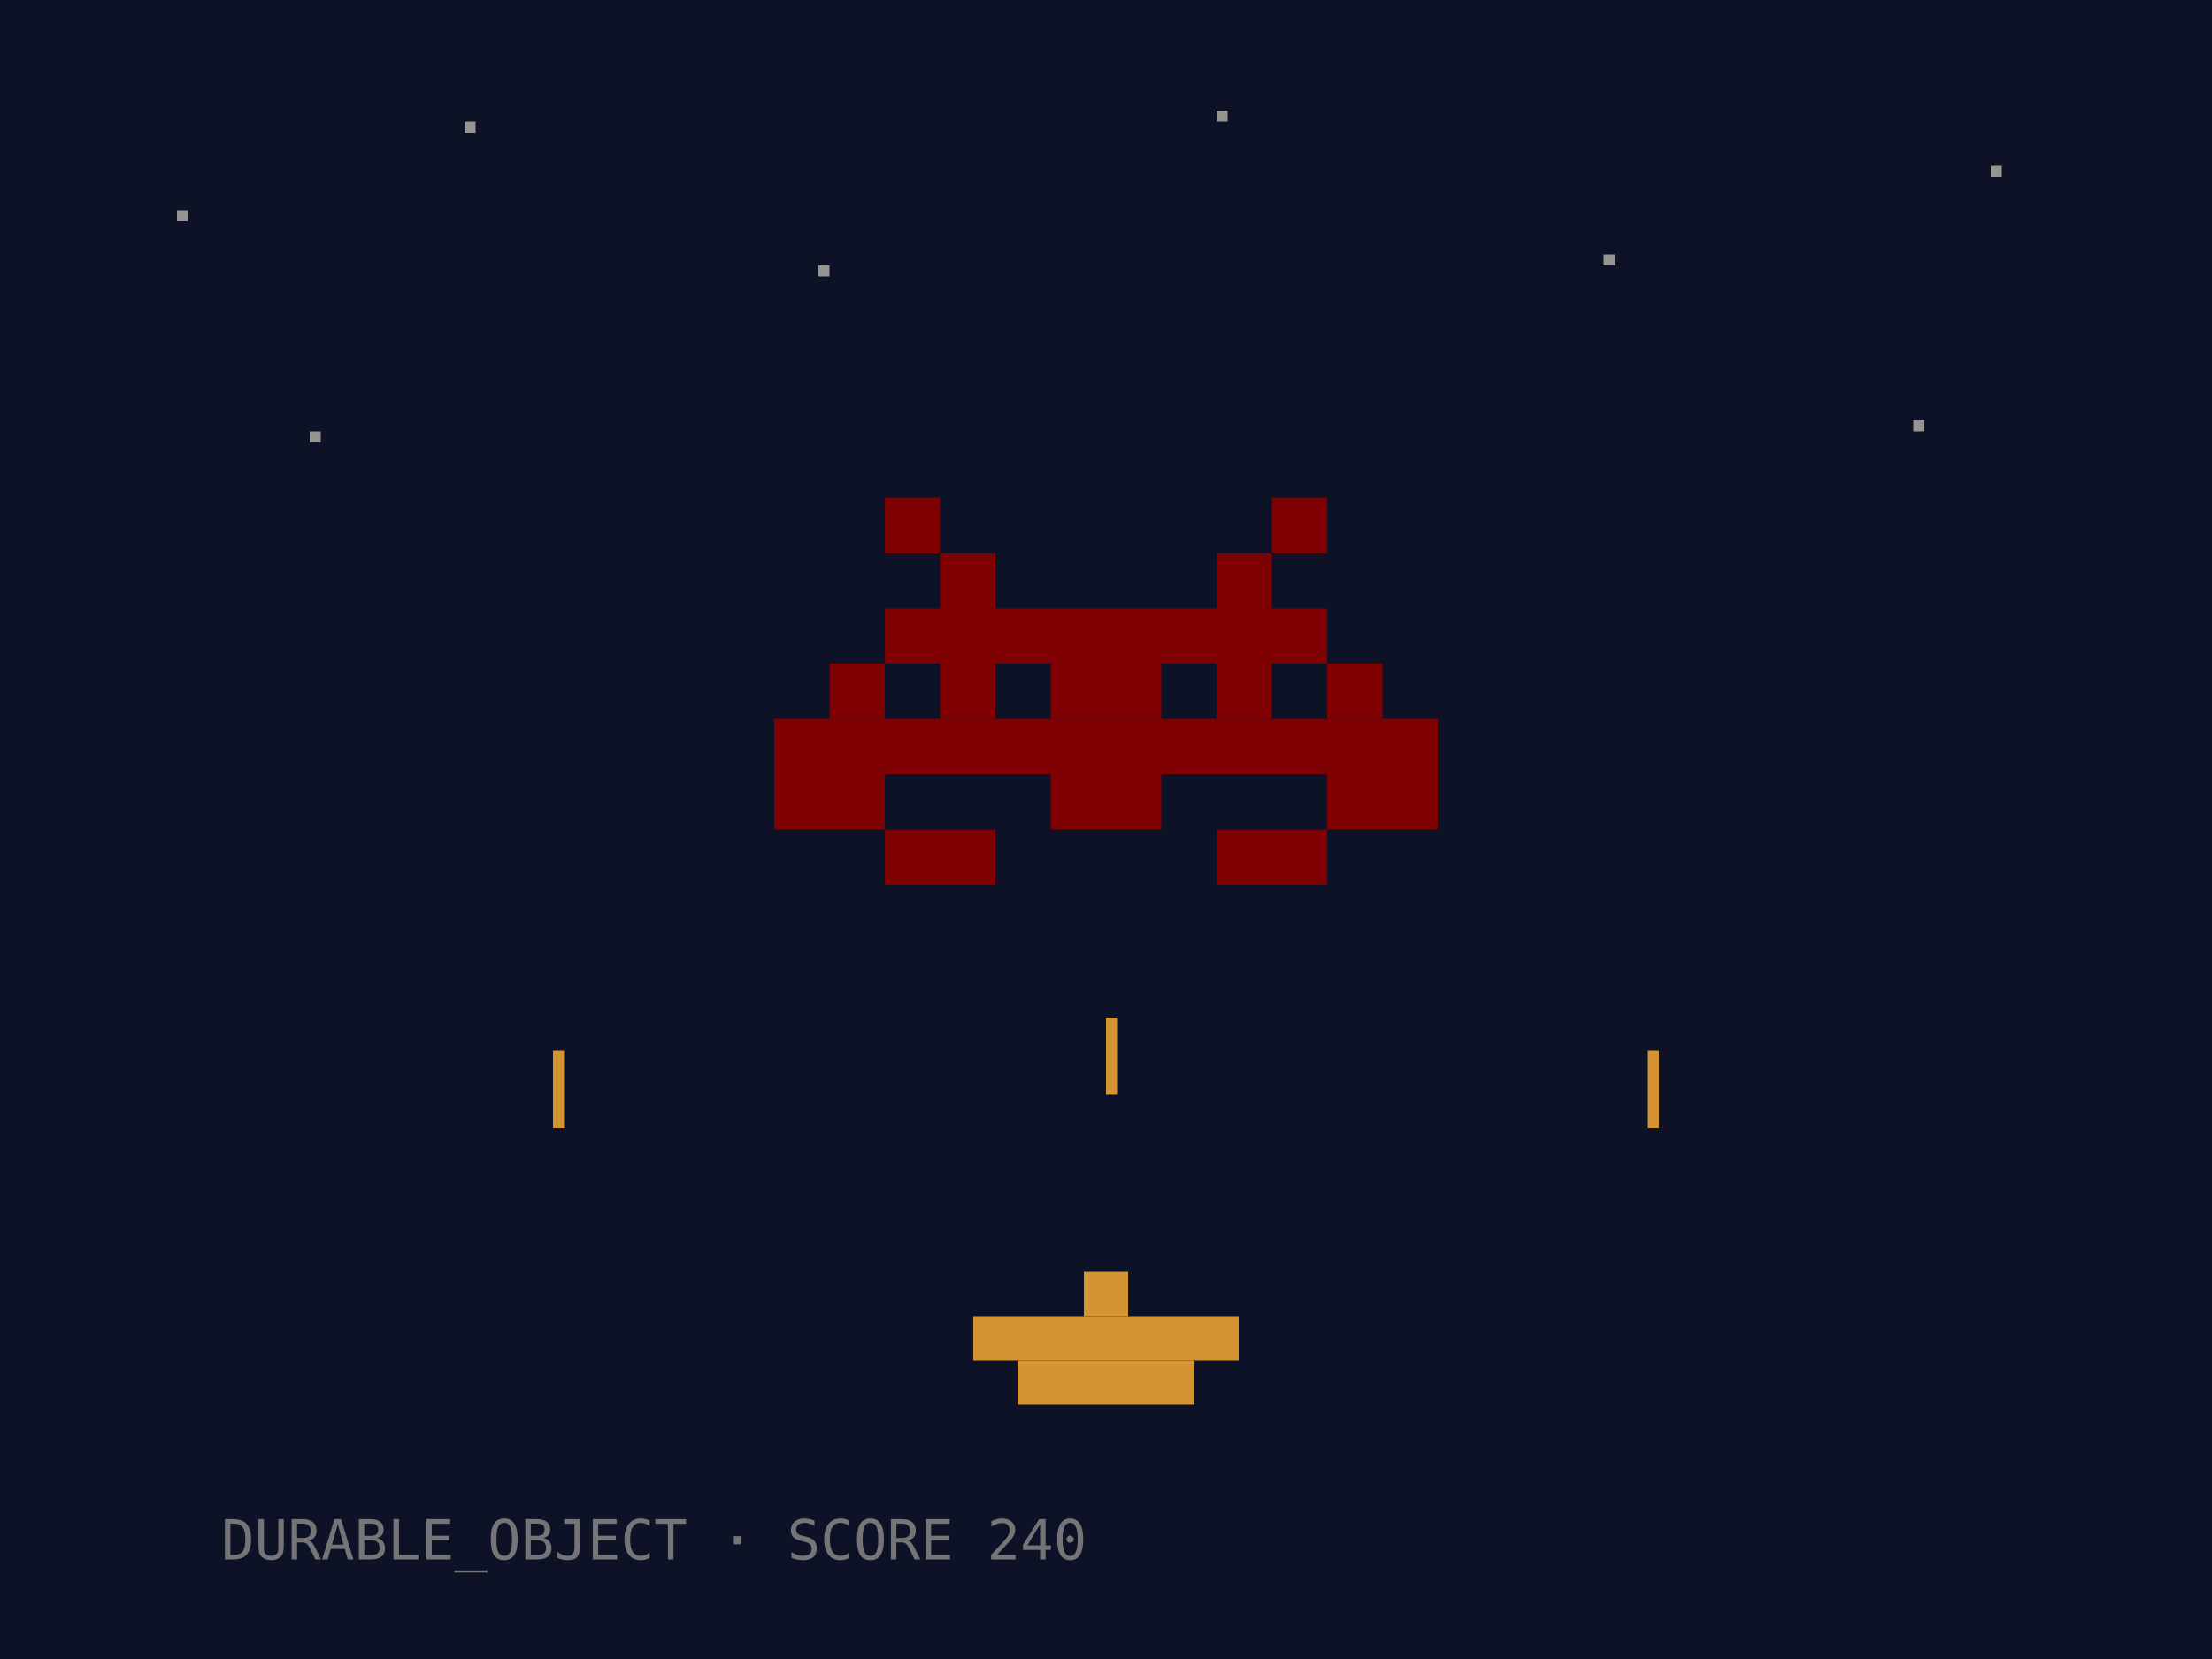
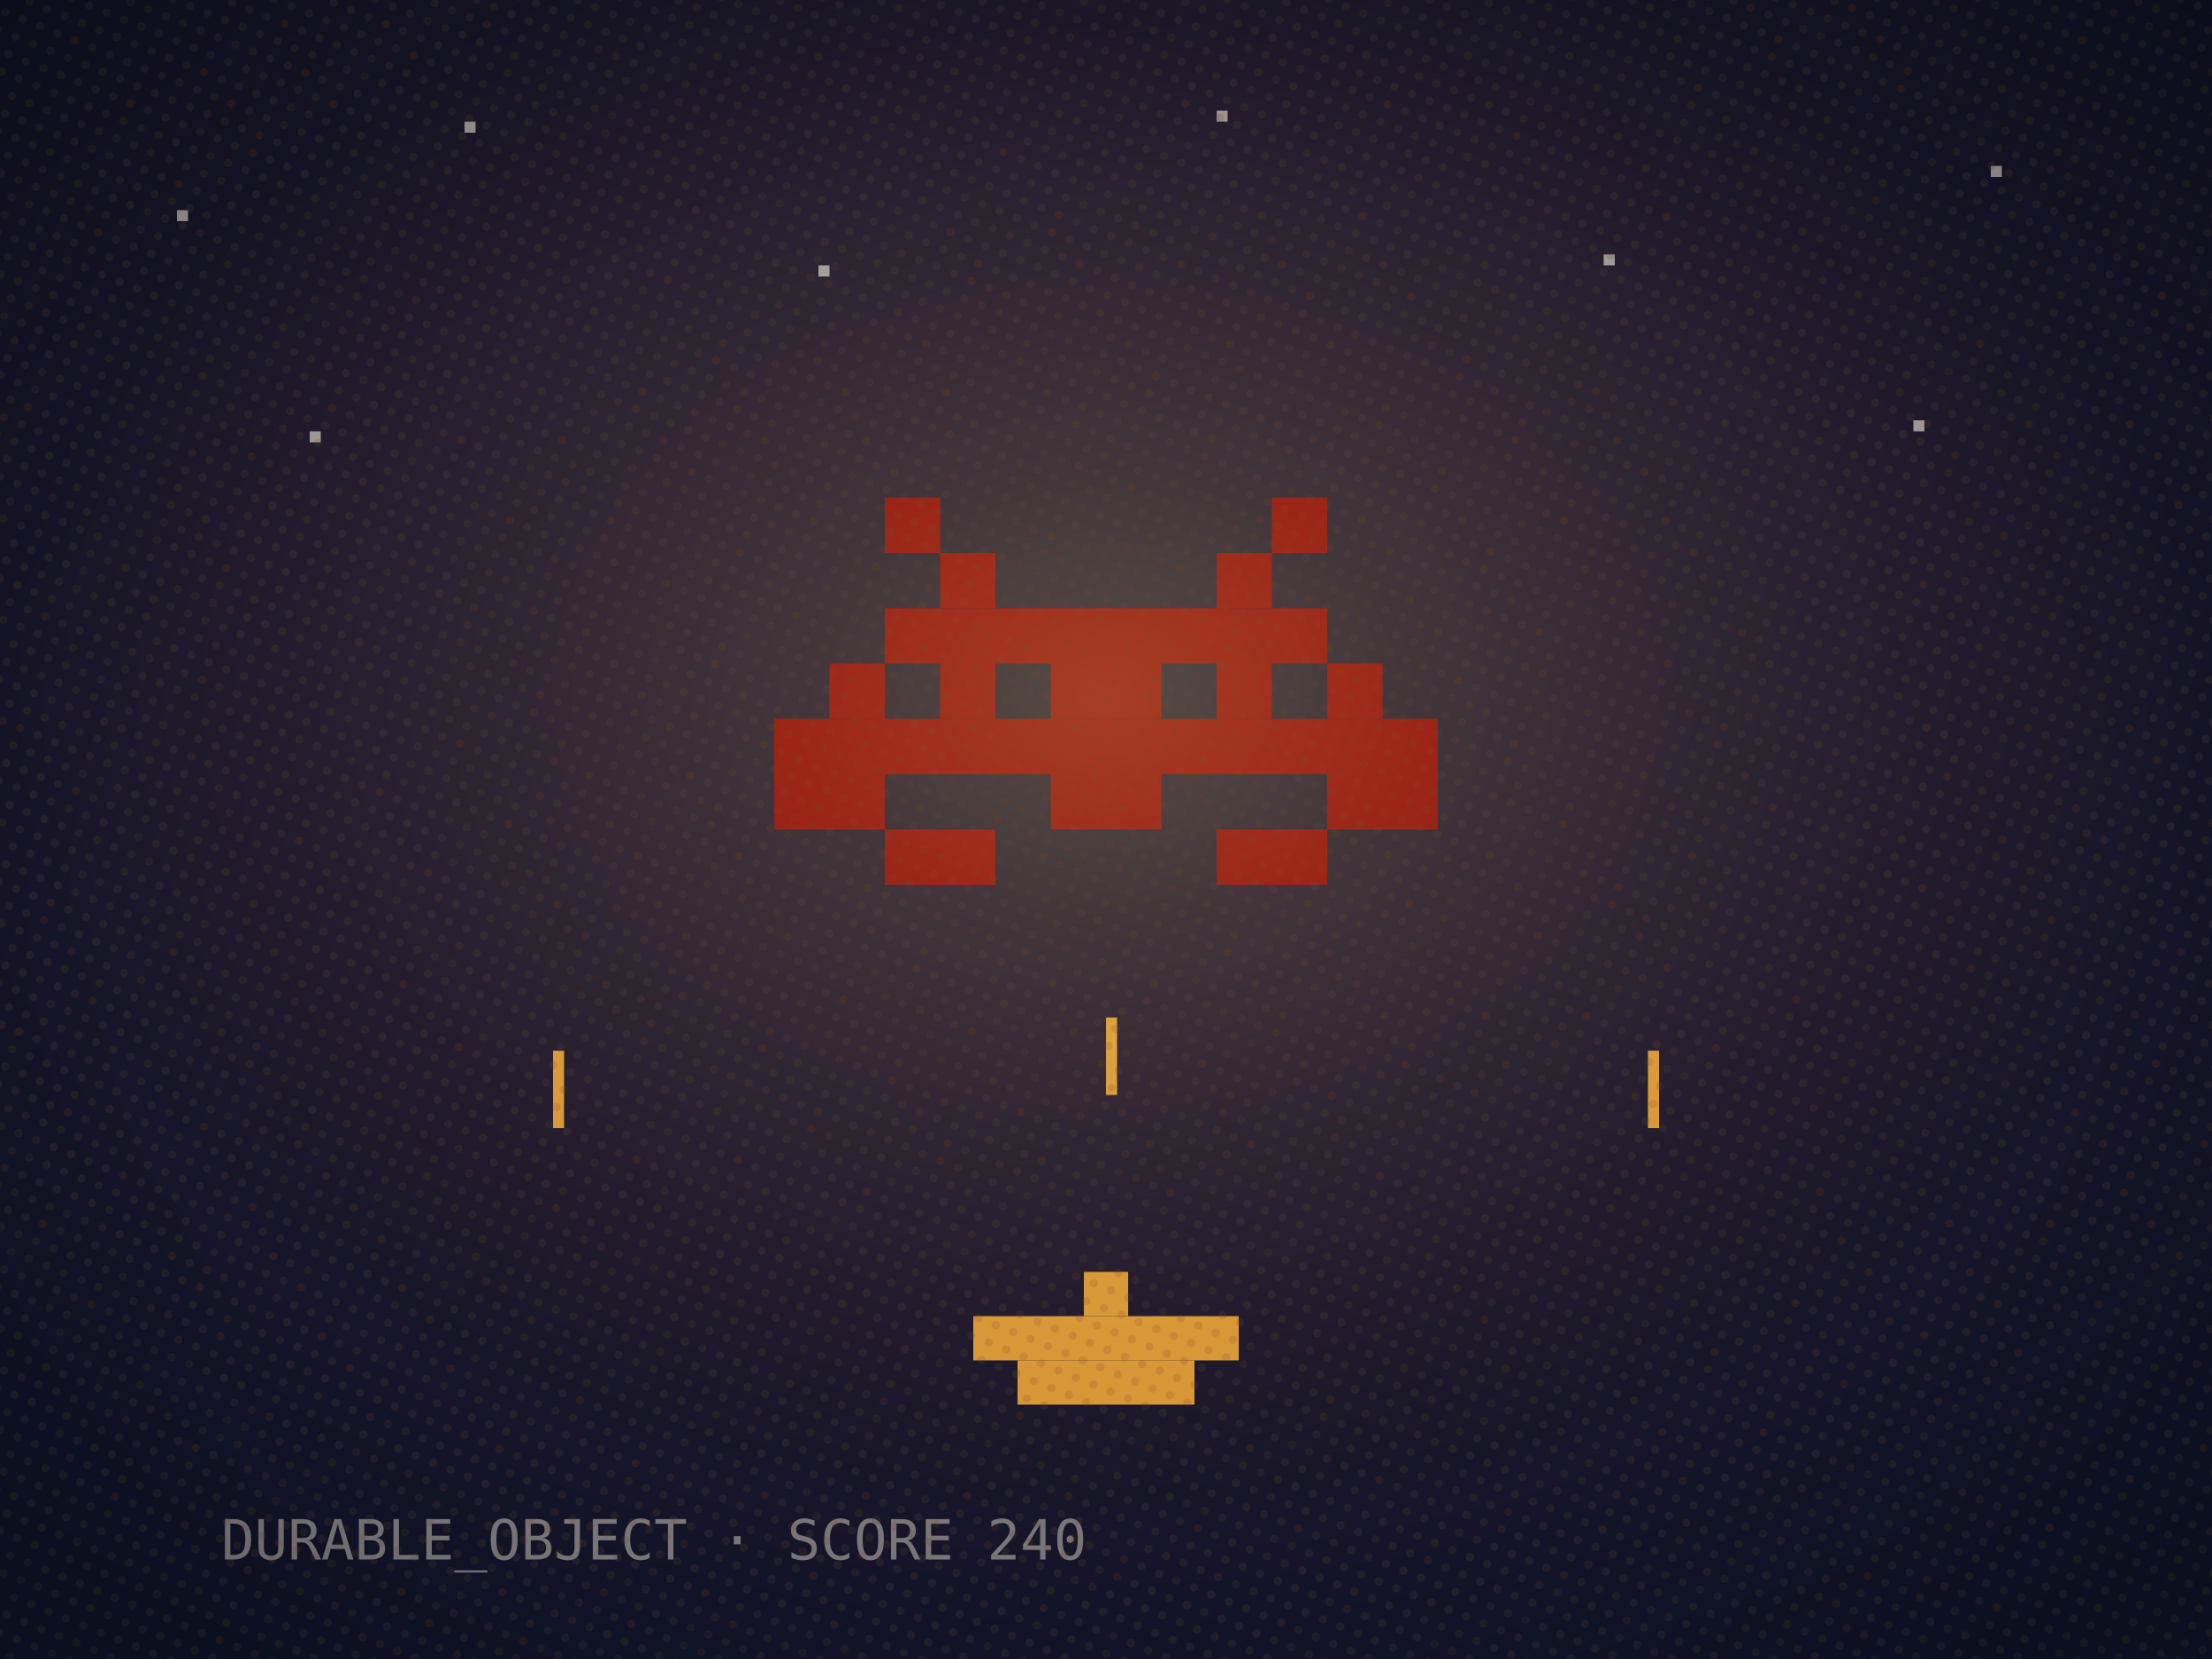
<svg xmlns="http://www.w3.org/2000/svg" viewBox="0 0 400 300" role="img" aria-label="Vaders">
+   <defs>
+     <pattern id="riso-dots" x="0" y="0" width="3.4" height="3.4" patternUnits="userSpaceOnUse" patternTransform="rotate(22)">
+       <circle cx="1.7" cy="1.7" r="0.75" fill="#7f0000" />
+     </pattern>
+     <pattern id="riso-dots-warm" x="0" y="0" width="3.4" height="3.4" patternUnits="userSpaceOnUse" patternTransform="rotate(22)">
+       <circle cx="1.7" cy="1.7" r="0.75" fill="#e8b76b" />
+     </pattern>
+     <radialGradient id="riso-bloom" cx="0.5" cy="0.42" r="0.7">
+       <stop offset="0" stop-color="#e8b76b" stop-opacity="0.34" />
+       <stop offset="0.7" stop-color="#a83838" stop-opacity="0.06" />
+       <stop offset="1" stop-color="#7f0000" stop-opacity="0" />
+     </radialGradient>
+     <radialGradient id="riso-vignette" cx="0.5" cy="0.55" r="0.88">
+       <stop offset="0.5" stop-color="#1a0a0a" stop-opacity="0" />
+       <stop offset="1" stop-color="#1a0a0a" stop-opacity="0.38" />
+     </radialGradient>
+   </defs>
  <rect width="400" height="300" fill="#0d1226" />
  <g fill="#f4ecd8" opacity="0.6">
    <rect x="32" y="38" width="2" height="2" />
    <rect x="84" y="22" width="2" height="2" />
    <rect x="148" y="48" width="2" height="2" />
    <rect x="220" y="20" width="2" height="2" />
    <rect x="290" y="46" width="2" height="2" />
    <rect x="360" y="30" width="2" height="2" />
    <rect x="56" y="78" width="2" height="2" />
    <rect x="346" y="76" width="2" height="2" />
  </g>
  <g fill="#7f0000" transform="translate(140 90)">
    <rect x="20" y="0" width="10" height="10" />
    <rect x="90" y="0" width="10" height="10" />
    <rect x="30" y="10" width="10" height="10" />
    <rect x="80" y="10" width="10" height="10" />
    <rect x="20" y="20" width="80" height="10" />
    <rect x="10" y="30" width="10" height="10" />
    <rect x="30" y="30" width="10" height="10" />
    <rect x="50" y="30" width="20" height="10" />
    <rect x="80" y="30" width="10" height="10" />
    <rect x="100" y="30" width="10" height="10" />
    <rect x="0" y="40" width="120" height="10" />
    <rect x="0" y="50" width="20" height="10" />
    <rect x="50" y="50" width="20" height="10" />
    <rect x="100" y="50" width="20" height="10" />
    <rect x="20" y="60" width="20" height="10" />
    <rect x="80" y="60" width="20" height="10" />
  </g>
  <g fill="#d49431">
    <rect x="100" y="190" width="2" height="14" />
    <rect x="298" y="190" width="2" height="14" />
    <rect x="200" y="184" width="2" height="14" />
  </g>
  <g fill="#d49431" transform="translate(176 230)">
    <rect x="20" y="0" width="8" height="8" />
    <rect x="0" y="8" width="48" height="8" />
    <rect x="8" y="16" width="32" height="8" />
  </g>
  <text x="40" y="282" font-family="ui-monospace, Menlo, monospace" font-size="10" fill="#f4ecd8" opacity="0.45">DURABLE_OBJECT · SCORE 240</text>
+   <g aria-hidden="true" style="pointer-events:none">
+     <rect width="400" height="300" fill="url(#riso-bloom)" style="mix-blend-mode:screen" />
+     <rect width="400" height="300" fill="url(#riso-dots)" opacity="0.16" style="mix-blend-mode:multiply" />
+     <rect width="400" height="300" fill="url(#riso-dots-warm)" opacity="0.08" style="mix-blend-mode:screen" />
+     <rect width="400" height="300" fill="url(#riso-vignette)" style="mix-blend-mode:multiply" />
+   </g>
</svg>
